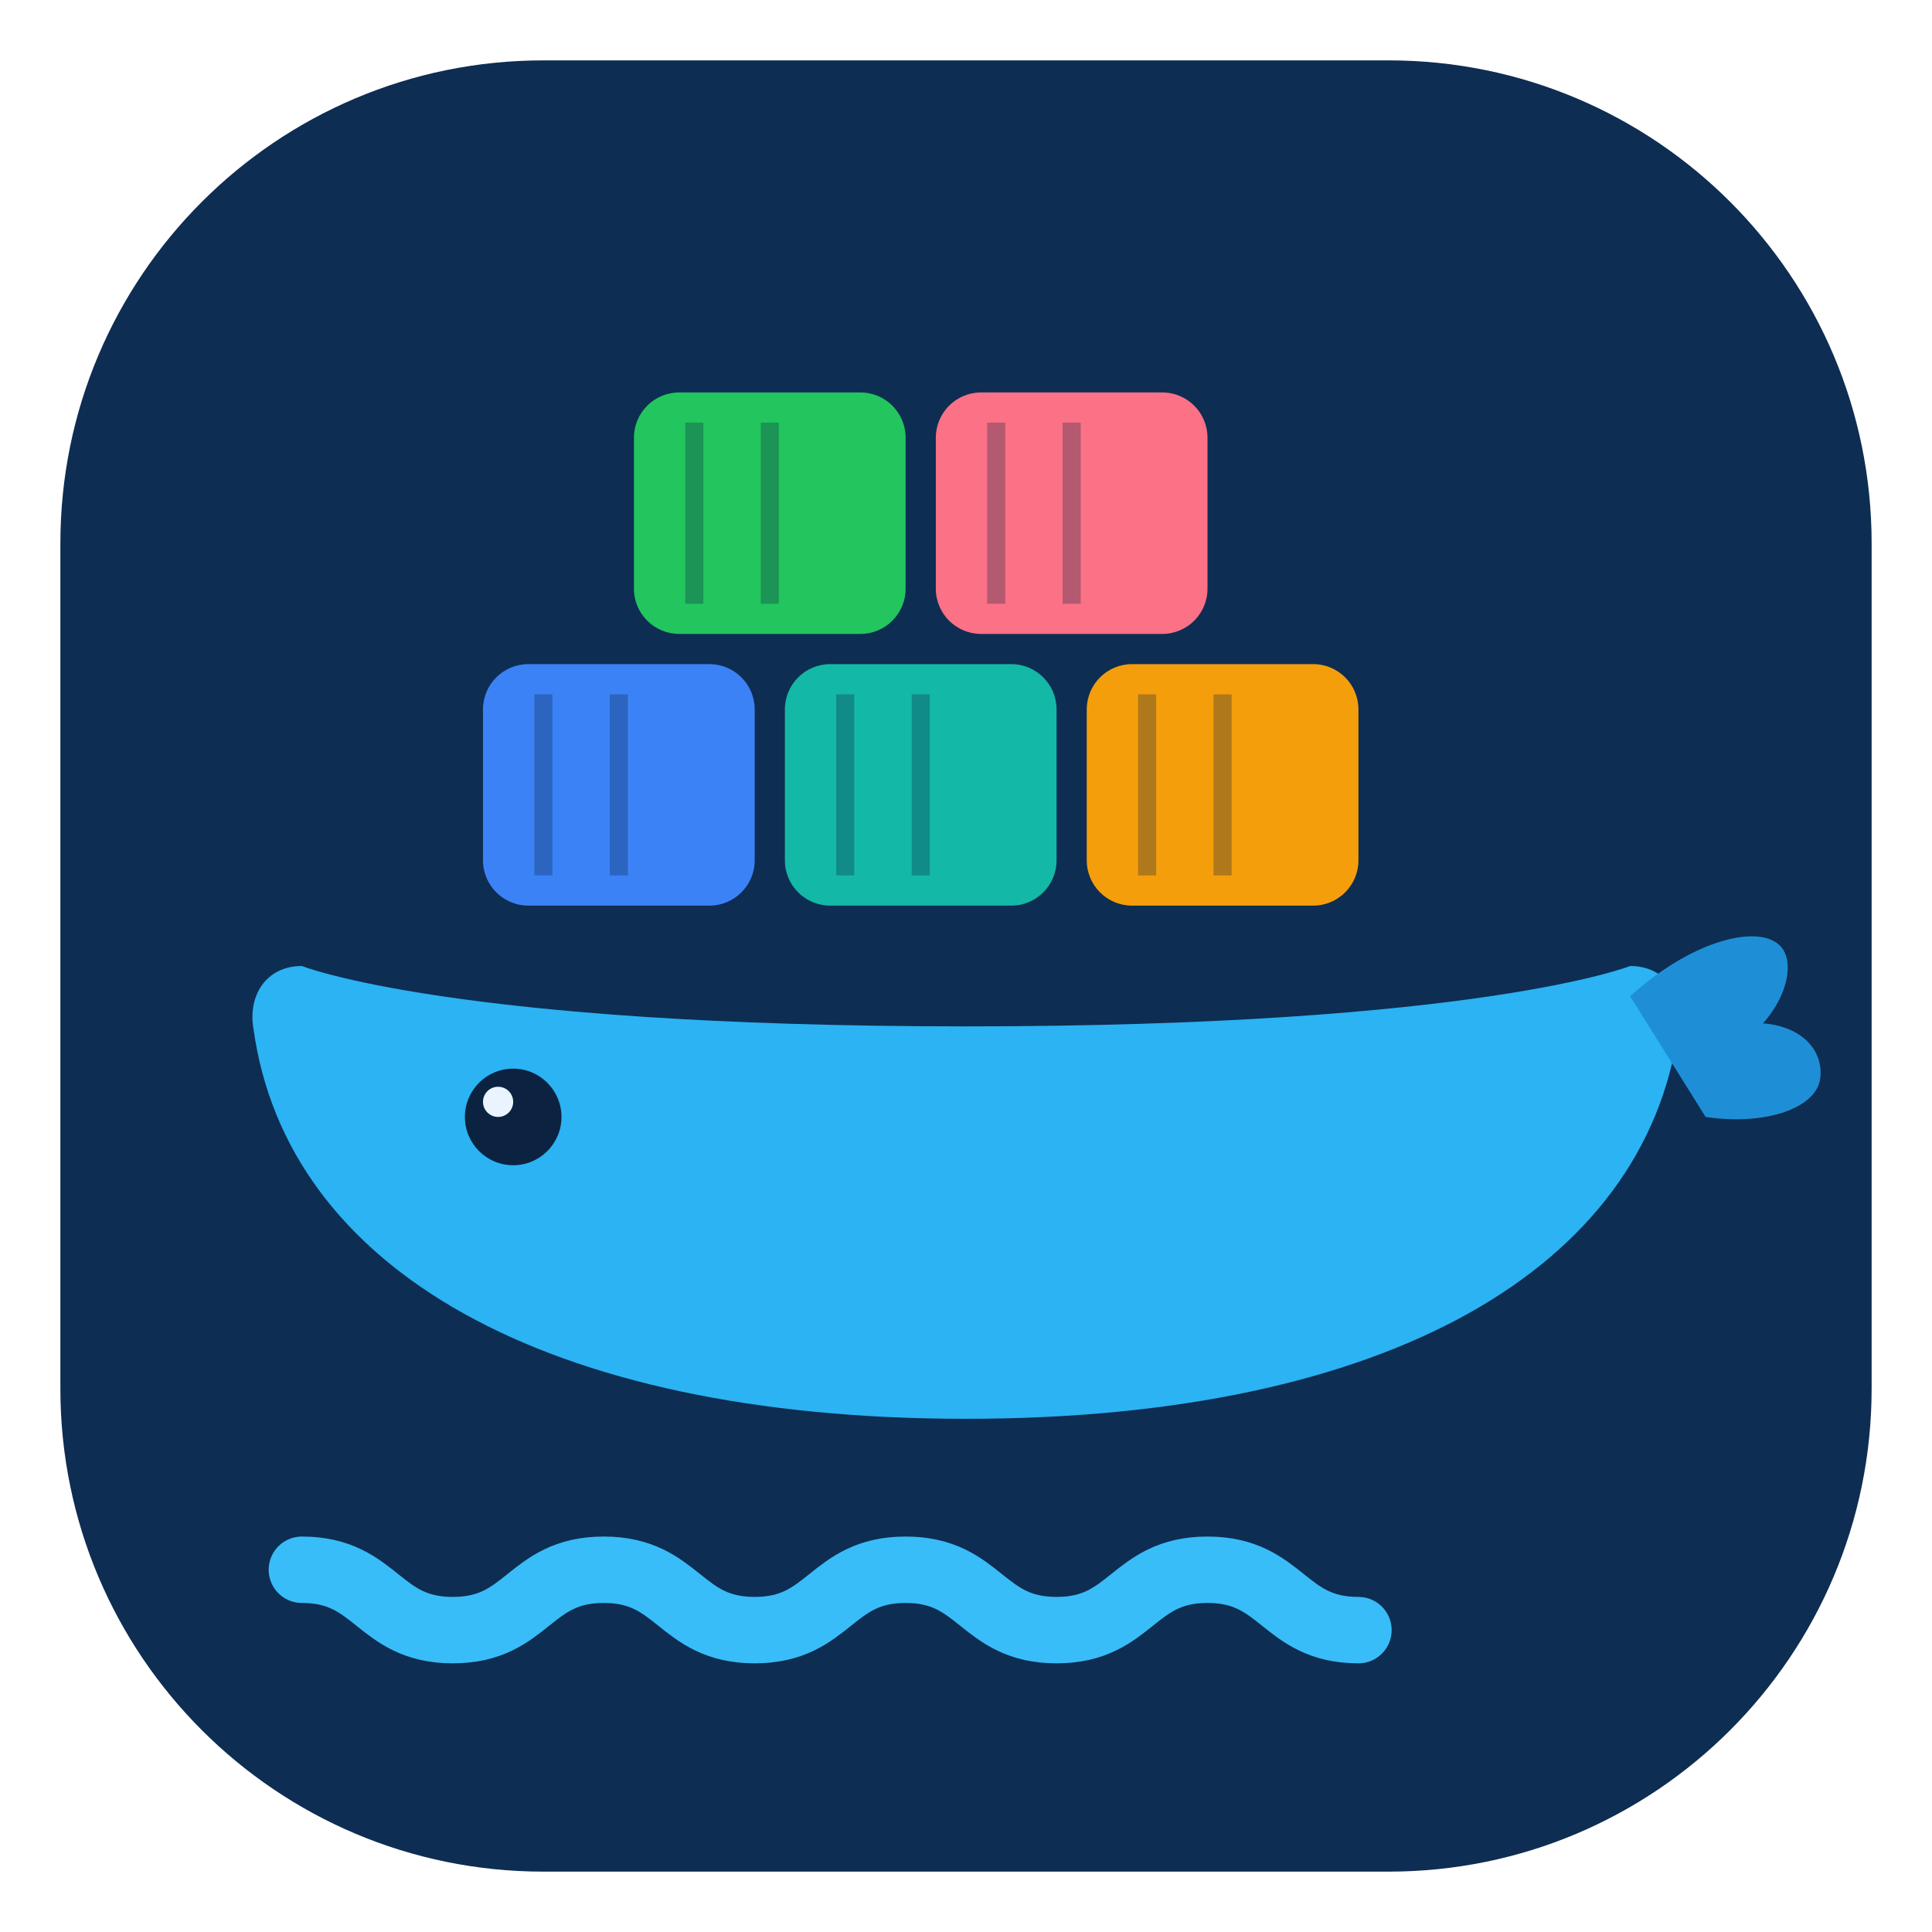
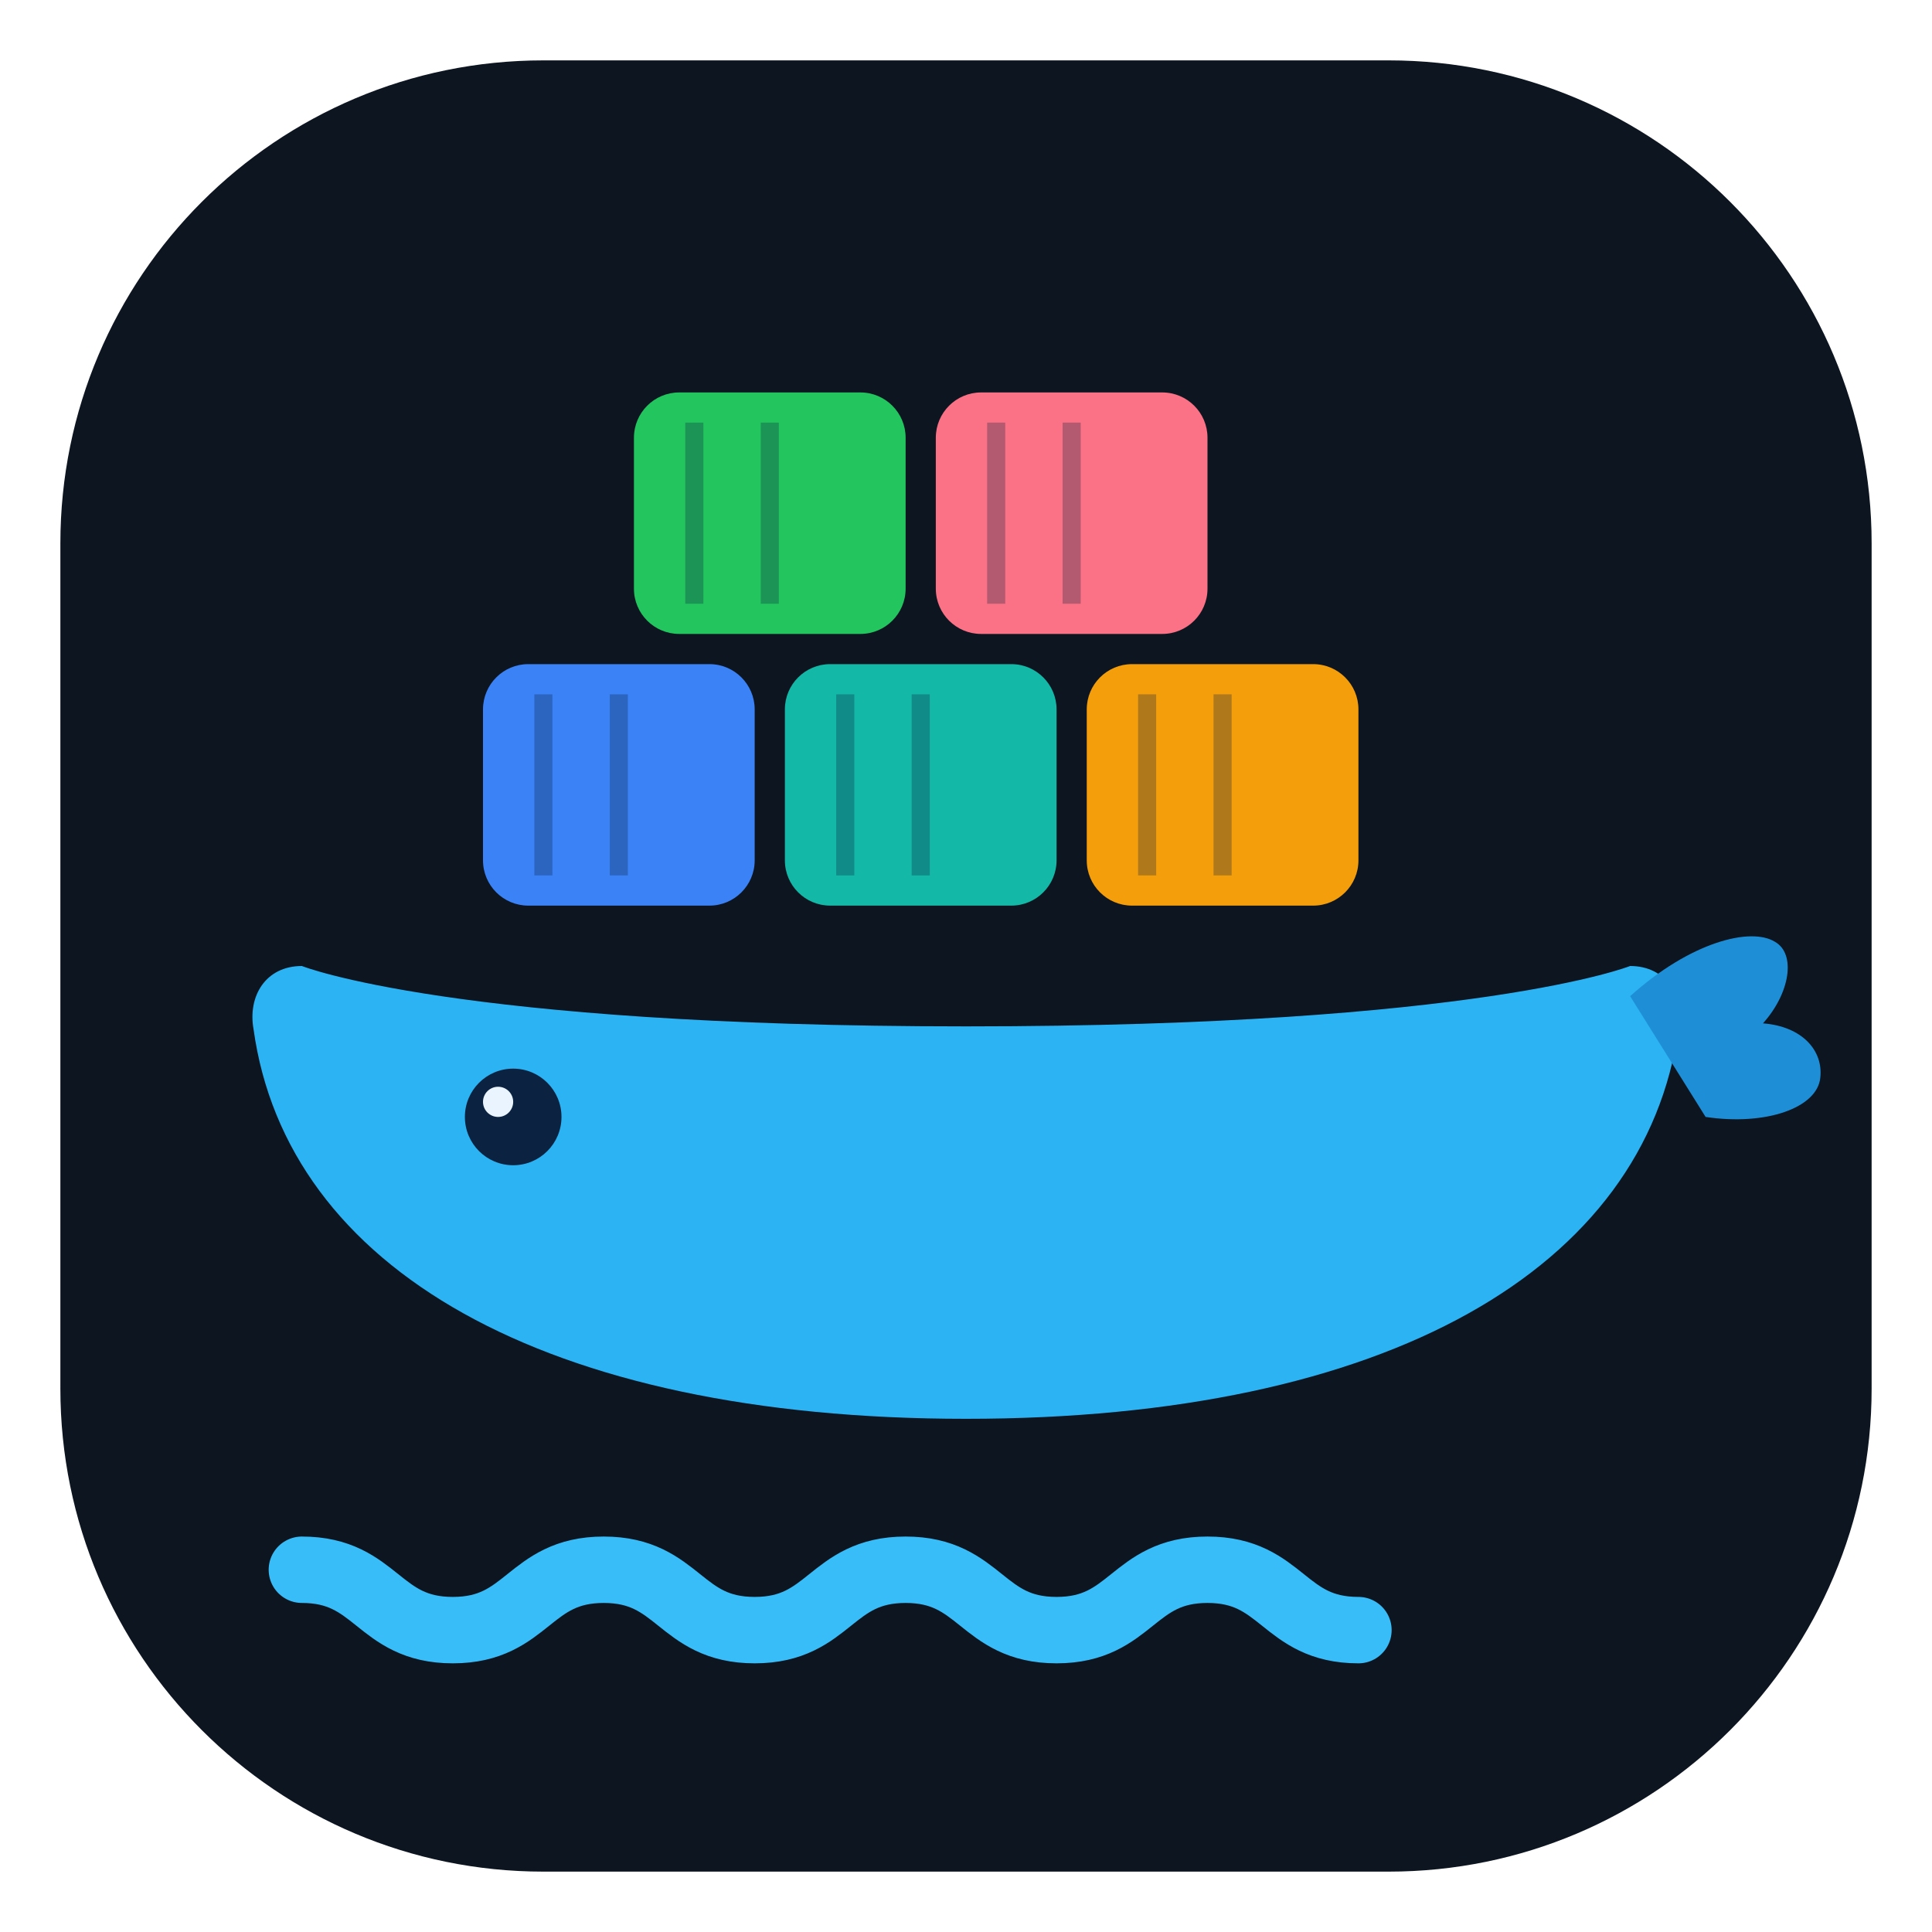
<svg xmlns="http://www.w3.org/2000/svg" width="64" height="64" viewBox="0 0 64 64" fill="none" role="img" aria-label="MatDock">
-   <rect x="2" y="2" width="60" height="60" rx="16" fill="#0e2d52" />
+   <rect x="2" y="2" width="60" height="60" rx="16" fill="#0d1520" />
  <rect x="21" y="13" width="9" height="8" rx="1.5" fill="#22c55e" />
  <rect x="31" y="13" width="9" height="8" rx="1.5" fill="#fb7185" />
  <rect x="16" y="22" width="9" height="8" rx="1.5" fill="#3b82f6" />
  <rect x="26" y="22" width="9" height="8" rx="1.5" fill="#14b8a6" />
  <rect x="36" y="22" width="9" height="8" rx="1.5" fill="#f59e0b" />
  <g stroke="#0b2340" stroke-width="0.6" opacity="0.3">
    <path d="M18 23v6M20.5 23v6M28 23v6M30.5 23v6M38 23v6M40.5 23v6M23 14v6M25.5 14v6M33 14v6M35.5 14v6" />
  </g>
  <path d="M10 32s5 2 22 2 22-2 22-2c1.2 0 1.8 1 1.6 2.1C54.5 42 46 47 32 47S9.5 42 8.4 34.1C8.2 33 8.8 32 10 32Z" fill="#2bb3f3" />
  <path d="M54 33c2-1.8 4-2.3 4.8-1.8.7.4.5 1.7-.4 2.7 1.3.1 2 .9 1.9 1.8-.1 1-1.8 1.6-3.8 1.3" fill="#1e8fd6" />
  <circle cx="17" cy="37" r="1.6" fill="#0b2340" />
  <circle cx="16.5" cy="36.5" r="0.5" fill="#eaf4ff" />
  <path d="M10 52c2.5 0 2.5 2 5 2s2.5-2 5-2 2.5 2 5 2 2.5-2 5-2 2.5 2 5 2 2.5-2 5-2 2.5 2 5 2" stroke="#38bdf8" stroke-width="2.2" fill="none" stroke-linecap="round" />
</svg>
